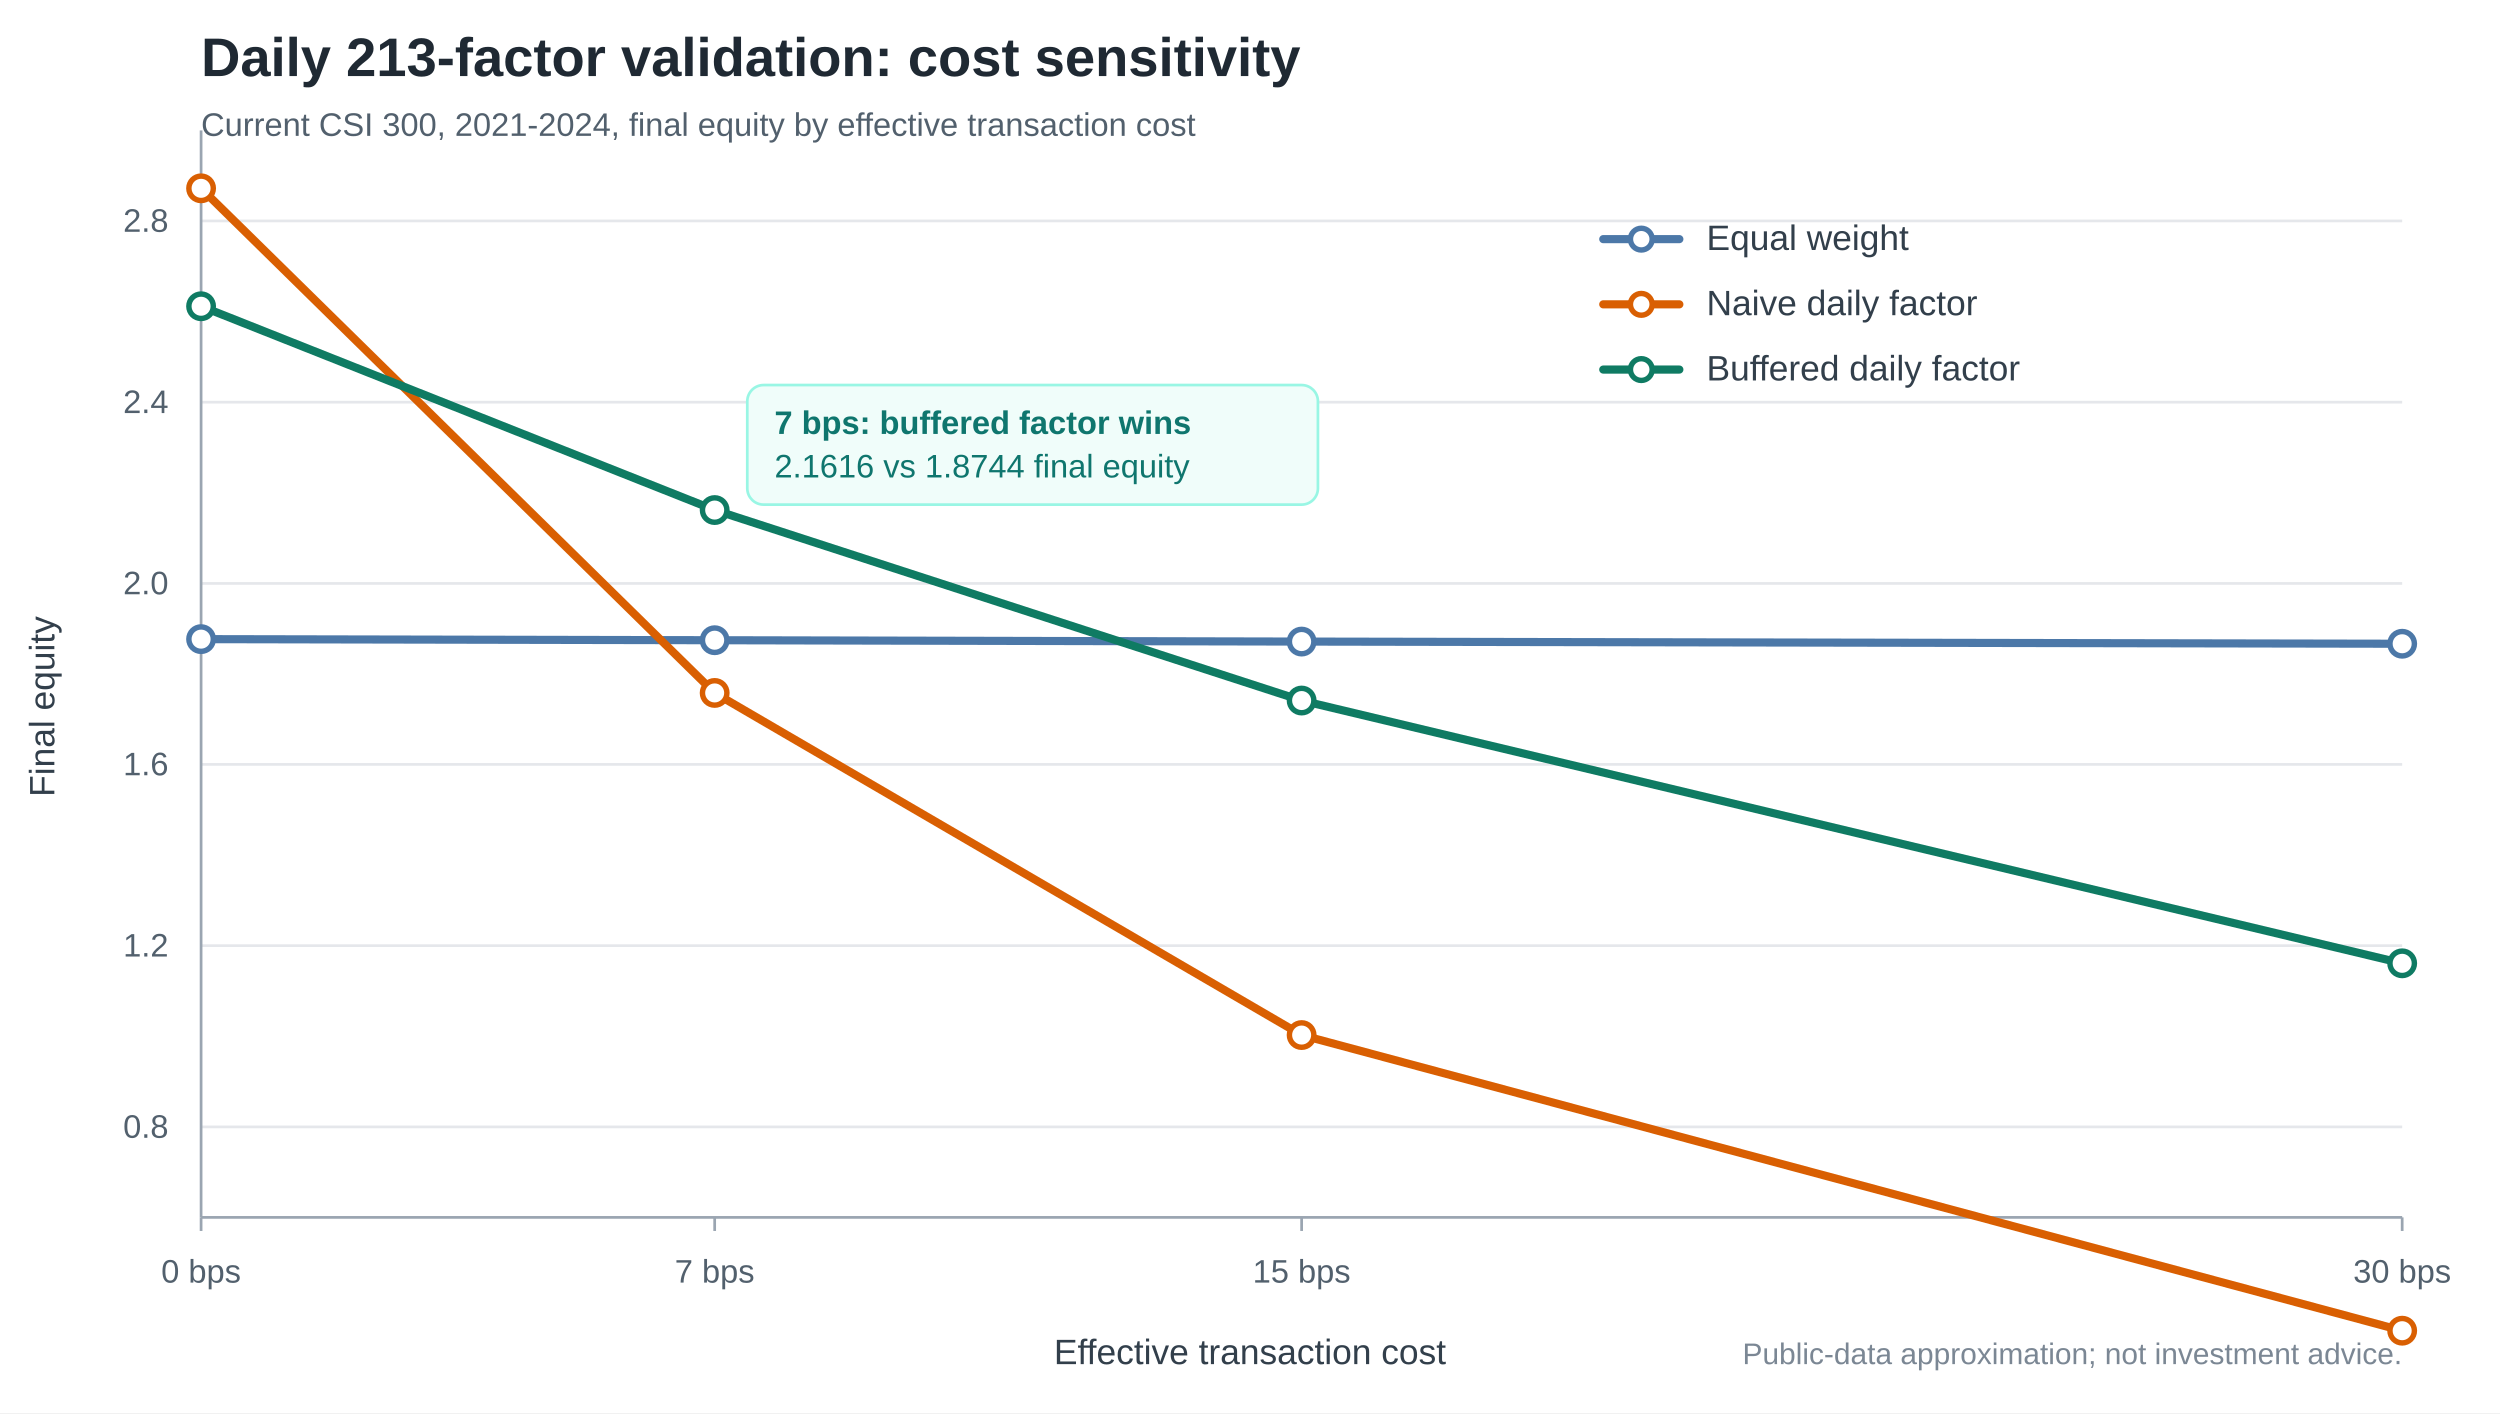
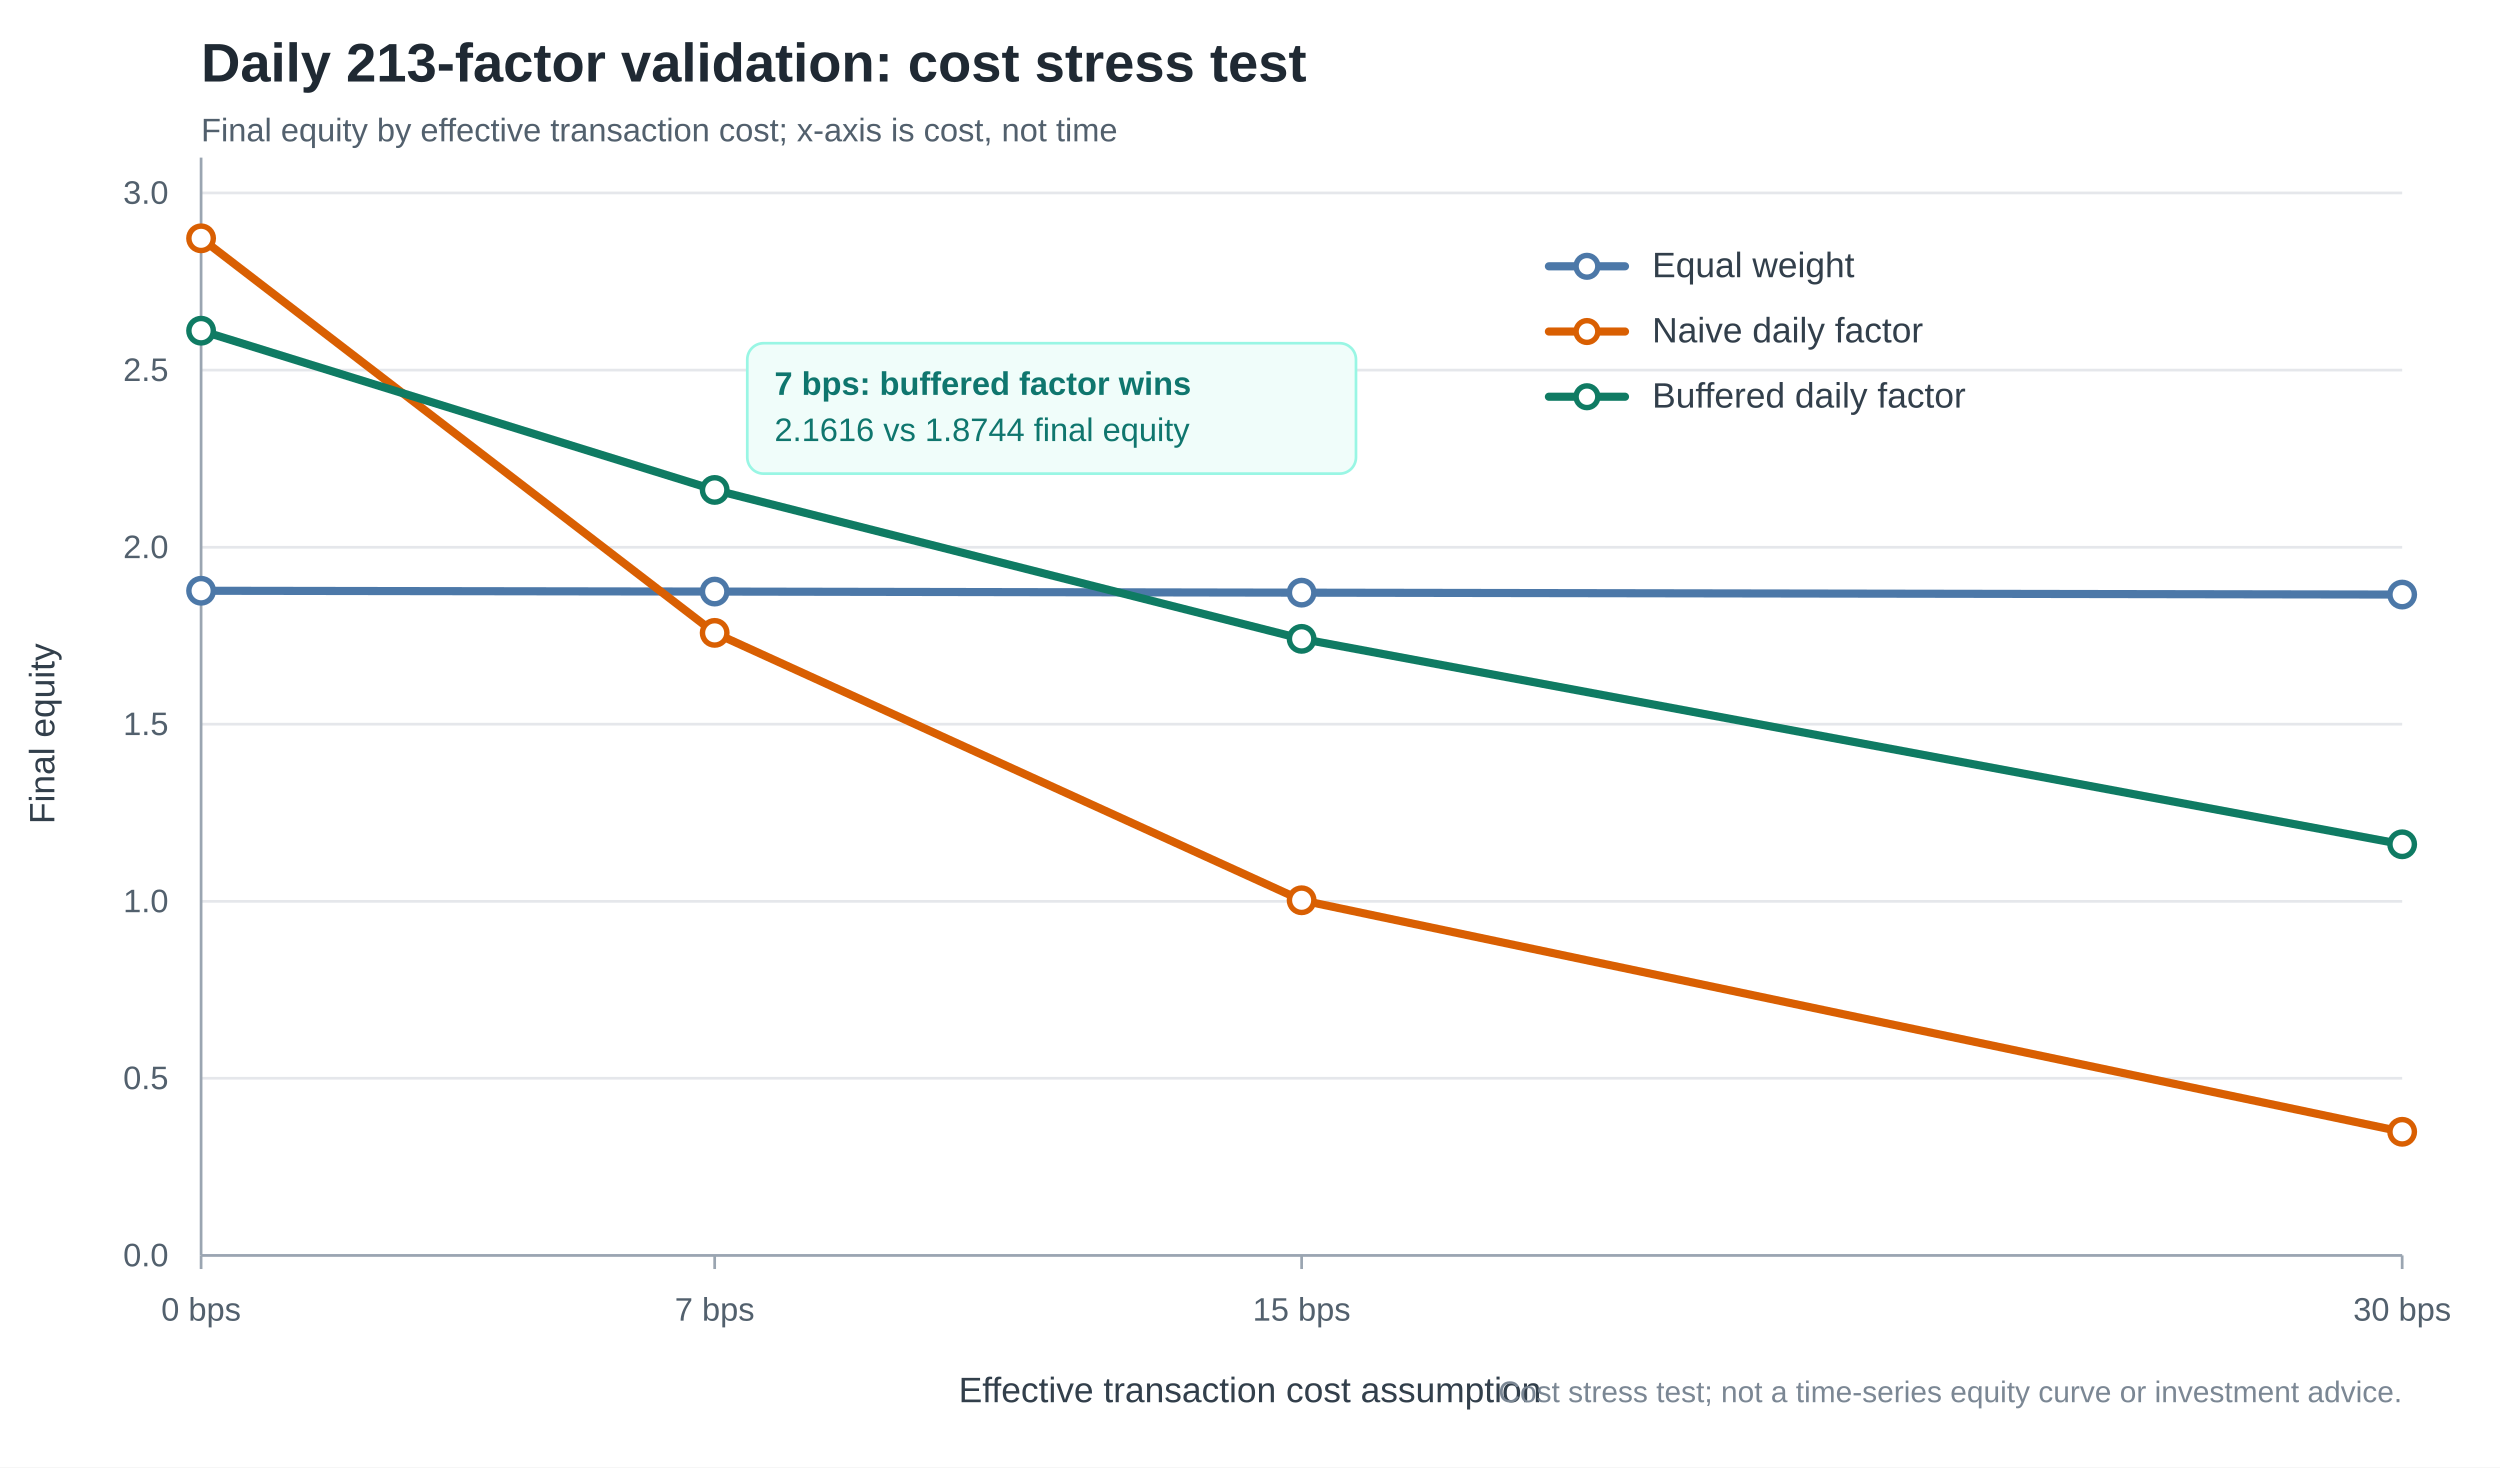
- <svg xmlns="http://www.w3.org/2000/svg" width="920" height="520" viewBox="0 0 920 520" role="img" aria-labelledby="title desc">
-   <rect width="920" height="520" fill="#ffffff" />
-   <text x="74" y="28" font-family="Arial, sans-serif" font-size="20" font-weight="700" fill="#1f2933">Daily 213-factor validation: cost sensitivity</text>
-   <text x="74" y="50" font-family="Arial, sans-serif" font-size="12" fill="#52606d">Current CSI 300, 2021-2024, final equity by effective transaction cost</text>
-   <line x1="74" y1="414.7" x2="884" y2="414.7" stroke="#e5e7eb" stroke-width="1" />
-   <text x="62" y="418.7" text-anchor="end" font-family="Arial, sans-serif" font-size="12" fill="#52606d">0.8</text>
-   <line x1="74" y1="348.0" x2="884" y2="348.0" stroke="#e5e7eb" stroke-width="1" />
-   <text x="62" y="352.0" text-anchor="end" font-family="Arial, sans-serif" font-size="12" fill="#52606d">1.2</text>
-   <line x1="74" y1="281.3" x2="884" y2="281.3" stroke="#e5e7eb" stroke-width="1" />
-   <text x="62" y="285.3" text-anchor="end" font-family="Arial, sans-serif" font-size="12" fill="#52606d">1.6</text>
-   <line x1="74" y1="214.7" x2="884" y2="214.7" stroke="#e5e7eb" stroke-width="1" />
-   <text x="62" y="218.7" text-anchor="end" font-family="Arial, sans-serif" font-size="12" fill="#52606d">2.0</text>
-   <line x1="74" y1="148.0" x2="884" y2="148.0" stroke="#e5e7eb" stroke-width="1" />
-   <text x="62" y="152.0" text-anchor="end" font-family="Arial, sans-serif" font-size="12" fill="#52606d">2.4</text>
-   <line x1="74" y1="81.3" x2="884" y2="81.3" stroke="#e5e7eb" stroke-width="1" />
-   <text x="62" y="85.3" text-anchor="end" font-family="Arial, sans-serif" font-size="12" fill="#52606d">2.8</text>
-   <line x1="74" y1="448" x2="884" y2="448" stroke="#9aa5b1" />
-   <line x1="74" y1="48" x2="74" y2="448" stroke="#9aa5b1" />
-   <line x1="74.0" y1="448" x2="74.0" y2="453" stroke="#9aa5b1" />
-   <text x="74.0" y="472" text-anchor="middle" font-family="Arial, sans-serif" font-size="12" fill="#52606d">0 bps</text>
-   <line x1="263.0" y1="448" x2="263.0" y2="453" stroke="#9aa5b1" />
-   <text x="263.0" y="472" text-anchor="middle" font-family="Arial, sans-serif" font-size="12" fill="#52606d">7 bps</text>
-   <line x1="479.0" y1="448" x2="479.0" y2="453" stroke="#9aa5b1" />
-   <text x="479.0" y="472" text-anchor="middle" font-family="Arial, sans-serif" font-size="12" fill="#52606d">15 bps</text>
-   <line x1="884.0" y1="448" x2="884.0" y2="453" stroke="#9aa5b1" />
-   <text x="884.0" y="472" text-anchor="middle" font-family="Arial, sans-serif" font-size="12" fill="#52606d">30 bps</text>
-   <text x="460.0" y="502" text-anchor="middle" font-family="Arial, sans-serif" font-size="13" fill="#323f4b">Effective transaction cost</text>
-   <text transform="translate(20 260.0) rotate(-90)" text-anchor="middle" font-family="Arial, sans-serif" font-size="13" fill="#323f4b">Final equity</text>
-   <polyline points="74.0,235.2 263.0,235.6 479.0,236.1 884.0,236.9" fill="none" stroke="#4c78a8" stroke-width="3" stroke-linecap="round" stroke-linejoin="round" />
-   <circle cx="74.0" cy="235.2" r="4.5" fill="#ffffff" stroke="#4c78a8" stroke-width="2" />
-   <circle cx="263.0" cy="235.6" r="4.5" fill="#ffffff" stroke="#4c78a8" stroke-width="2" />
-   <circle cx="479.0" cy="236.1" r="4.5" fill="#ffffff" stroke="#4c78a8" stroke-width="2" />
-   <circle cx="884.0" cy="236.9" r="4.5" fill="#ffffff" stroke="#4c78a8" stroke-width="2" />
-   <polyline points="74.0,69.3 263.0,255.0 479.0,380.9 884.0,489.7" fill="none" stroke="#d95f02" stroke-width="3" stroke-linecap="round" stroke-linejoin="round" />
-   <circle cx="74.0" cy="69.3" r="4.5" fill="#ffffff" stroke="#d95f02" stroke-width="2" />
-   <circle cx="263.0" cy="255.0" r="4.5" fill="#ffffff" stroke="#d95f02" stroke-width="2" />
-   <circle cx="479.0" cy="380.9" r="4.5" fill="#ffffff" stroke="#d95f02" stroke-width="2" />
-   <circle cx="884.0" cy="489.7" r="4.5" fill="#ffffff" stroke="#d95f02" stroke-width="2" />
-   <polyline points="74.0,112.7 263.0,187.7 479.0,257.8 884.0,354.5" fill="none" stroke="#0f7b63" stroke-width="3" stroke-linecap="round" stroke-linejoin="round" />
-   <circle cx="74.0" cy="112.7" r="4.5" fill="#ffffff" stroke="#0f7b63" stroke-width="2" />
-   <circle cx="263.0" cy="187.7" r="4.5" fill="#ffffff" stroke="#0f7b63" stroke-width="2" />
-   <circle cx="479.0" cy="257.8" r="4.5" fill="#ffffff" stroke="#0f7b63" stroke-width="2" />
-   <circle cx="884.0" cy="354.5" r="4.5" fill="#ffffff" stroke="#0f7b63" stroke-width="2" />
-   <line x1="590" y1="88" x2="618" y2="88" stroke="#4c78a8" stroke-width="3" stroke-linecap="round" />
-   <circle cx="604" cy="88" r="4" fill="#ffffff" stroke="#4c78a8" stroke-width="2" />
-   <text x="628" y="92" font-family="Arial, sans-serif" font-size="13" fill="#323f4b">Equal weight</text>
-   <line x1="590" y1="112" x2="618" y2="112" stroke="#d95f02" stroke-width="3" stroke-linecap="round" />
-   <circle cx="604" cy="112" r="4" fill="#ffffff" stroke="#d95f02" stroke-width="2" />
-   <text x="628" y="116" font-family="Arial, sans-serif" font-size="13" fill="#323f4b">Naive daily factor</text>
-   <line x1="590" y1="136" x2="618" y2="136" stroke="#0f7b63" stroke-width="3" stroke-linecap="round" />
-   <circle cx="604" cy="136" r="4" fill="#ffffff" stroke="#0f7b63" stroke-width="2" />
-   <text x="628" y="140" font-family="Arial, sans-serif" font-size="13" fill="#323f4b">Buffered daily factor</text>
-   <rect x="275.0" y="141.7" width="210" height="44" rx="6" fill="#f0fdfa" stroke="#99f6e4" />
-   <text x="285.0" y="159.7" font-family="Arial, sans-serif" font-size="12" font-weight="700" fill="#0f766e">7 bps: buffered factor wins</text>
-   <text x="285.0" y="175.7" font-family="Arial, sans-serif" font-size="12" fill="#0f766e">2.1616 vs 1.8744 final equity</text>
-   <text x="884" y="502" text-anchor="end" font-family="Arial, sans-serif" font-size="11" fill="#7b8794">Public-data approximation; not investment advice.</text>
+ <svg xmlns="http://www.w3.org/2000/svg" width="920" height="540" viewBox="0 0 920 540" role="img" aria-labelledby="title desc">
+   <rect width="920" height="540" fill="#ffffff" />
+   <text x="74" y="30" font-family="Arial, sans-serif" font-size="20" font-weight="700" fill="#1f2933">Daily 213-factor validation: cost stress test</text>
+   <text x="74" y="52" font-family="Arial, sans-serif" font-size="12" fill="#52606d">Final equity by effective transaction cost; x-axis is cost, not time</text>
+   <line x1="74" y1="462.0" x2="884" y2="462.0" stroke="#e5e7eb" stroke-width="1" />
+   <text x="62" y="466.0" text-anchor="end" font-family="Arial, sans-serif" font-size="12" fill="#52606d">0.0</text>
+   <line x1="74" y1="396.8" x2="884" y2="396.8" stroke="#e5e7eb" stroke-width="1" />
+   <text x="62" y="400.8" text-anchor="end" font-family="Arial, sans-serif" font-size="12" fill="#52606d">0.5</text>
+   <line x1="74" y1="331.7" x2="884" y2="331.7" stroke="#e5e7eb" stroke-width="1" />
+   <text x="62" y="335.7" text-anchor="end" font-family="Arial, sans-serif" font-size="12" fill="#52606d">1.0</text>
+   <line x1="74" y1="266.5" x2="884" y2="266.5" stroke="#e5e7eb" stroke-width="1" />
+   <text x="62" y="270.5" text-anchor="end" font-family="Arial, sans-serif" font-size="12" fill="#52606d">1.5</text>
+   <line x1="74" y1="201.4" x2="884" y2="201.4" stroke="#e5e7eb" stroke-width="1" />
+   <text x="62" y="205.4" text-anchor="end" font-family="Arial, sans-serif" font-size="12" fill="#52606d">2.0</text>
+   <line x1="74" y1="136.2" x2="884" y2="136.2" stroke="#e5e7eb" stroke-width="1" />
+   <text x="62" y="140.2" text-anchor="end" font-family="Arial, sans-serif" font-size="12" fill="#52606d">2.5</text>
+   <line x1="74" y1="71.0" x2="884" y2="71.0" stroke="#e5e7eb" stroke-width="1" />
+   <text x="62" y="75.0" text-anchor="end" font-family="Arial, sans-serif" font-size="12" fill="#52606d">3.0</text>
+   <line x1="74" y1="462" x2="884" y2="462" stroke="#9aa5b1" />
+   <line x1="74" y1="58" x2="74" y2="462" stroke="#9aa5b1" />
+   <line x1="74.0" y1="462" x2="74.0" y2="467" stroke="#9aa5b1" />
+   <text x="74.0" y="486" text-anchor="middle" font-family="Arial, sans-serif" font-size="12" fill="#52606d">0 bps</text>
+   <line x1="263.0" y1="462" x2="263.0" y2="467" stroke="#9aa5b1" />
+   <text x="263.0" y="486" text-anchor="middle" font-family="Arial, sans-serif" font-size="12" fill="#52606d">7 bps</text>
+   <line x1="479.0" y1="462" x2="479.0" y2="467" stroke="#9aa5b1" />
+   <text x="479.0" y="486" text-anchor="middle" font-family="Arial, sans-serif" font-size="12" fill="#52606d">15 bps</text>
+   <line x1="884.0" y1="462" x2="884.0" y2="467" stroke="#9aa5b1" />
+   <text x="884.0" y="486" text-anchor="middle" font-family="Arial, sans-serif" font-size="12" fill="#52606d">30 bps</text>
+   <text x="460.0" y="516" text-anchor="middle" font-family="Arial, sans-serif" font-size="13" fill="#323f4b">Effective transaction cost assumption</text>
+   <text transform="translate(20 270.0) rotate(-90)" text-anchor="middle" font-family="Arial, sans-serif" font-size="13" fill="#323f4b">Final equity</text>
+   <polyline points="74.0,217.4 263.0,217.7 479.0,218.1 884.0,218.8" fill="none" stroke="#4c78a8" stroke-width="3" stroke-linecap="round" stroke-linejoin="round" />
+   <circle cx="74.0" cy="217.4" r="4.5" fill="#ffffff" stroke="#4c78a8" stroke-width="2" />
+   <circle cx="263.0" cy="217.7" r="4.5" fill="#ffffff" stroke="#4c78a8" stroke-width="2" />
+   <circle cx="479.0" cy="218.1" r="4.5" fill="#ffffff" stroke="#4c78a8" stroke-width="2" />
+   <circle cx="884.0" cy="218.8" r="4.5" fill="#ffffff" stroke="#4c78a8" stroke-width="2" />
+   <polyline points="74.0,87.7 263.0,232.9 479.0,331.3 884.0,416.5" fill="none" stroke="#d95f02" stroke-width="3" stroke-linecap="round" stroke-linejoin="round" />
+   <circle cx="74.0" cy="87.7" r="4.5" fill="#ffffff" stroke="#d95f02" stroke-width="2" />
+   <circle cx="263.0" cy="232.9" r="4.5" fill="#ffffff" stroke="#d95f02" stroke-width="2" />
+   <circle cx="479.0" cy="331.3" r="4.5" fill="#ffffff" stroke="#d95f02" stroke-width="2" />
+   <circle cx="884.0" cy="416.5" r="4.5" fill="#ffffff" stroke="#d95f02" stroke-width="2" />
+   <polyline points="74.0,121.7 263.0,180.3 479.0,235.1 884.0,310.7" fill="none" stroke="#0f7b63" stroke-width="3" stroke-linecap="round" stroke-linejoin="round" />
+   <circle cx="74.0" cy="121.7" r="4.5" fill="#ffffff" stroke="#0f7b63" stroke-width="2" />
+   <circle cx="263.0" cy="180.3" r="4.5" fill="#ffffff" stroke="#0f7b63" stroke-width="2" />
+   <circle cx="479.0" cy="235.1" r="4.5" fill="#ffffff" stroke="#0f7b63" stroke-width="2" />
+   <circle cx="884.0" cy="310.7" r="4.5" fill="#ffffff" stroke="#0f7b63" stroke-width="2" />
+   <line x1="570" y1="98" x2="598" y2="98" stroke="#4c78a8" stroke-width="3" stroke-linecap="round" />
+   <circle cx="584" cy="98" r="4" fill="#ffffff" stroke="#4c78a8" stroke-width="2" />
+   <text x="608" y="102" font-family="Arial, sans-serif" font-size="13" fill="#323f4b">Equal weight</text>
+   <line x1="570" y1="122" x2="598" y2="122" stroke="#d95f02" stroke-width="3" stroke-linecap="round" />
+   <circle cx="584" cy="122" r="4" fill="#ffffff" stroke="#d95f02" stroke-width="2" />
+   <text x="608" y="126" font-family="Arial, sans-serif" font-size="13" fill="#323f4b">Naive daily factor</text>
+   <line x1="570" y1="146" x2="598" y2="146" stroke="#0f7b63" stroke-width="3" stroke-linecap="round" />
+   <circle cx="584" cy="146" r="4" fill="#ffffff" stroke="#0f7b63" stroke-width="2" />
+   <text x="608" y="150" font-family="Arial, sans-serif" font-size="13" fill="#323f4b">Buffered daily factor</text>
+   <rect x="275.0" y="126.3" width="224" height="48" rx="6" fill="#f0fdfa" stroke="#99f6e4" />
+   <text x="285.0" y="145.3" font-family="Arial, sans-serif" font-size="12" font-weight="700" fill="#0f766e">7 bps: buffered factor wins</text>
+   <text x="285.0" y="162.3" font-family="Arial, sans-serif" font-size="12" fill="#0f766e">2.1616 vs 1.8744 final equity</text>
+   <text x="884" y="516" text-anchor="end" font-family="Arial, sans-serif" font-size="11" fill="#7b8794">Cost stress test; not a time-series equity curve or investment advice.</text>
</svg>
